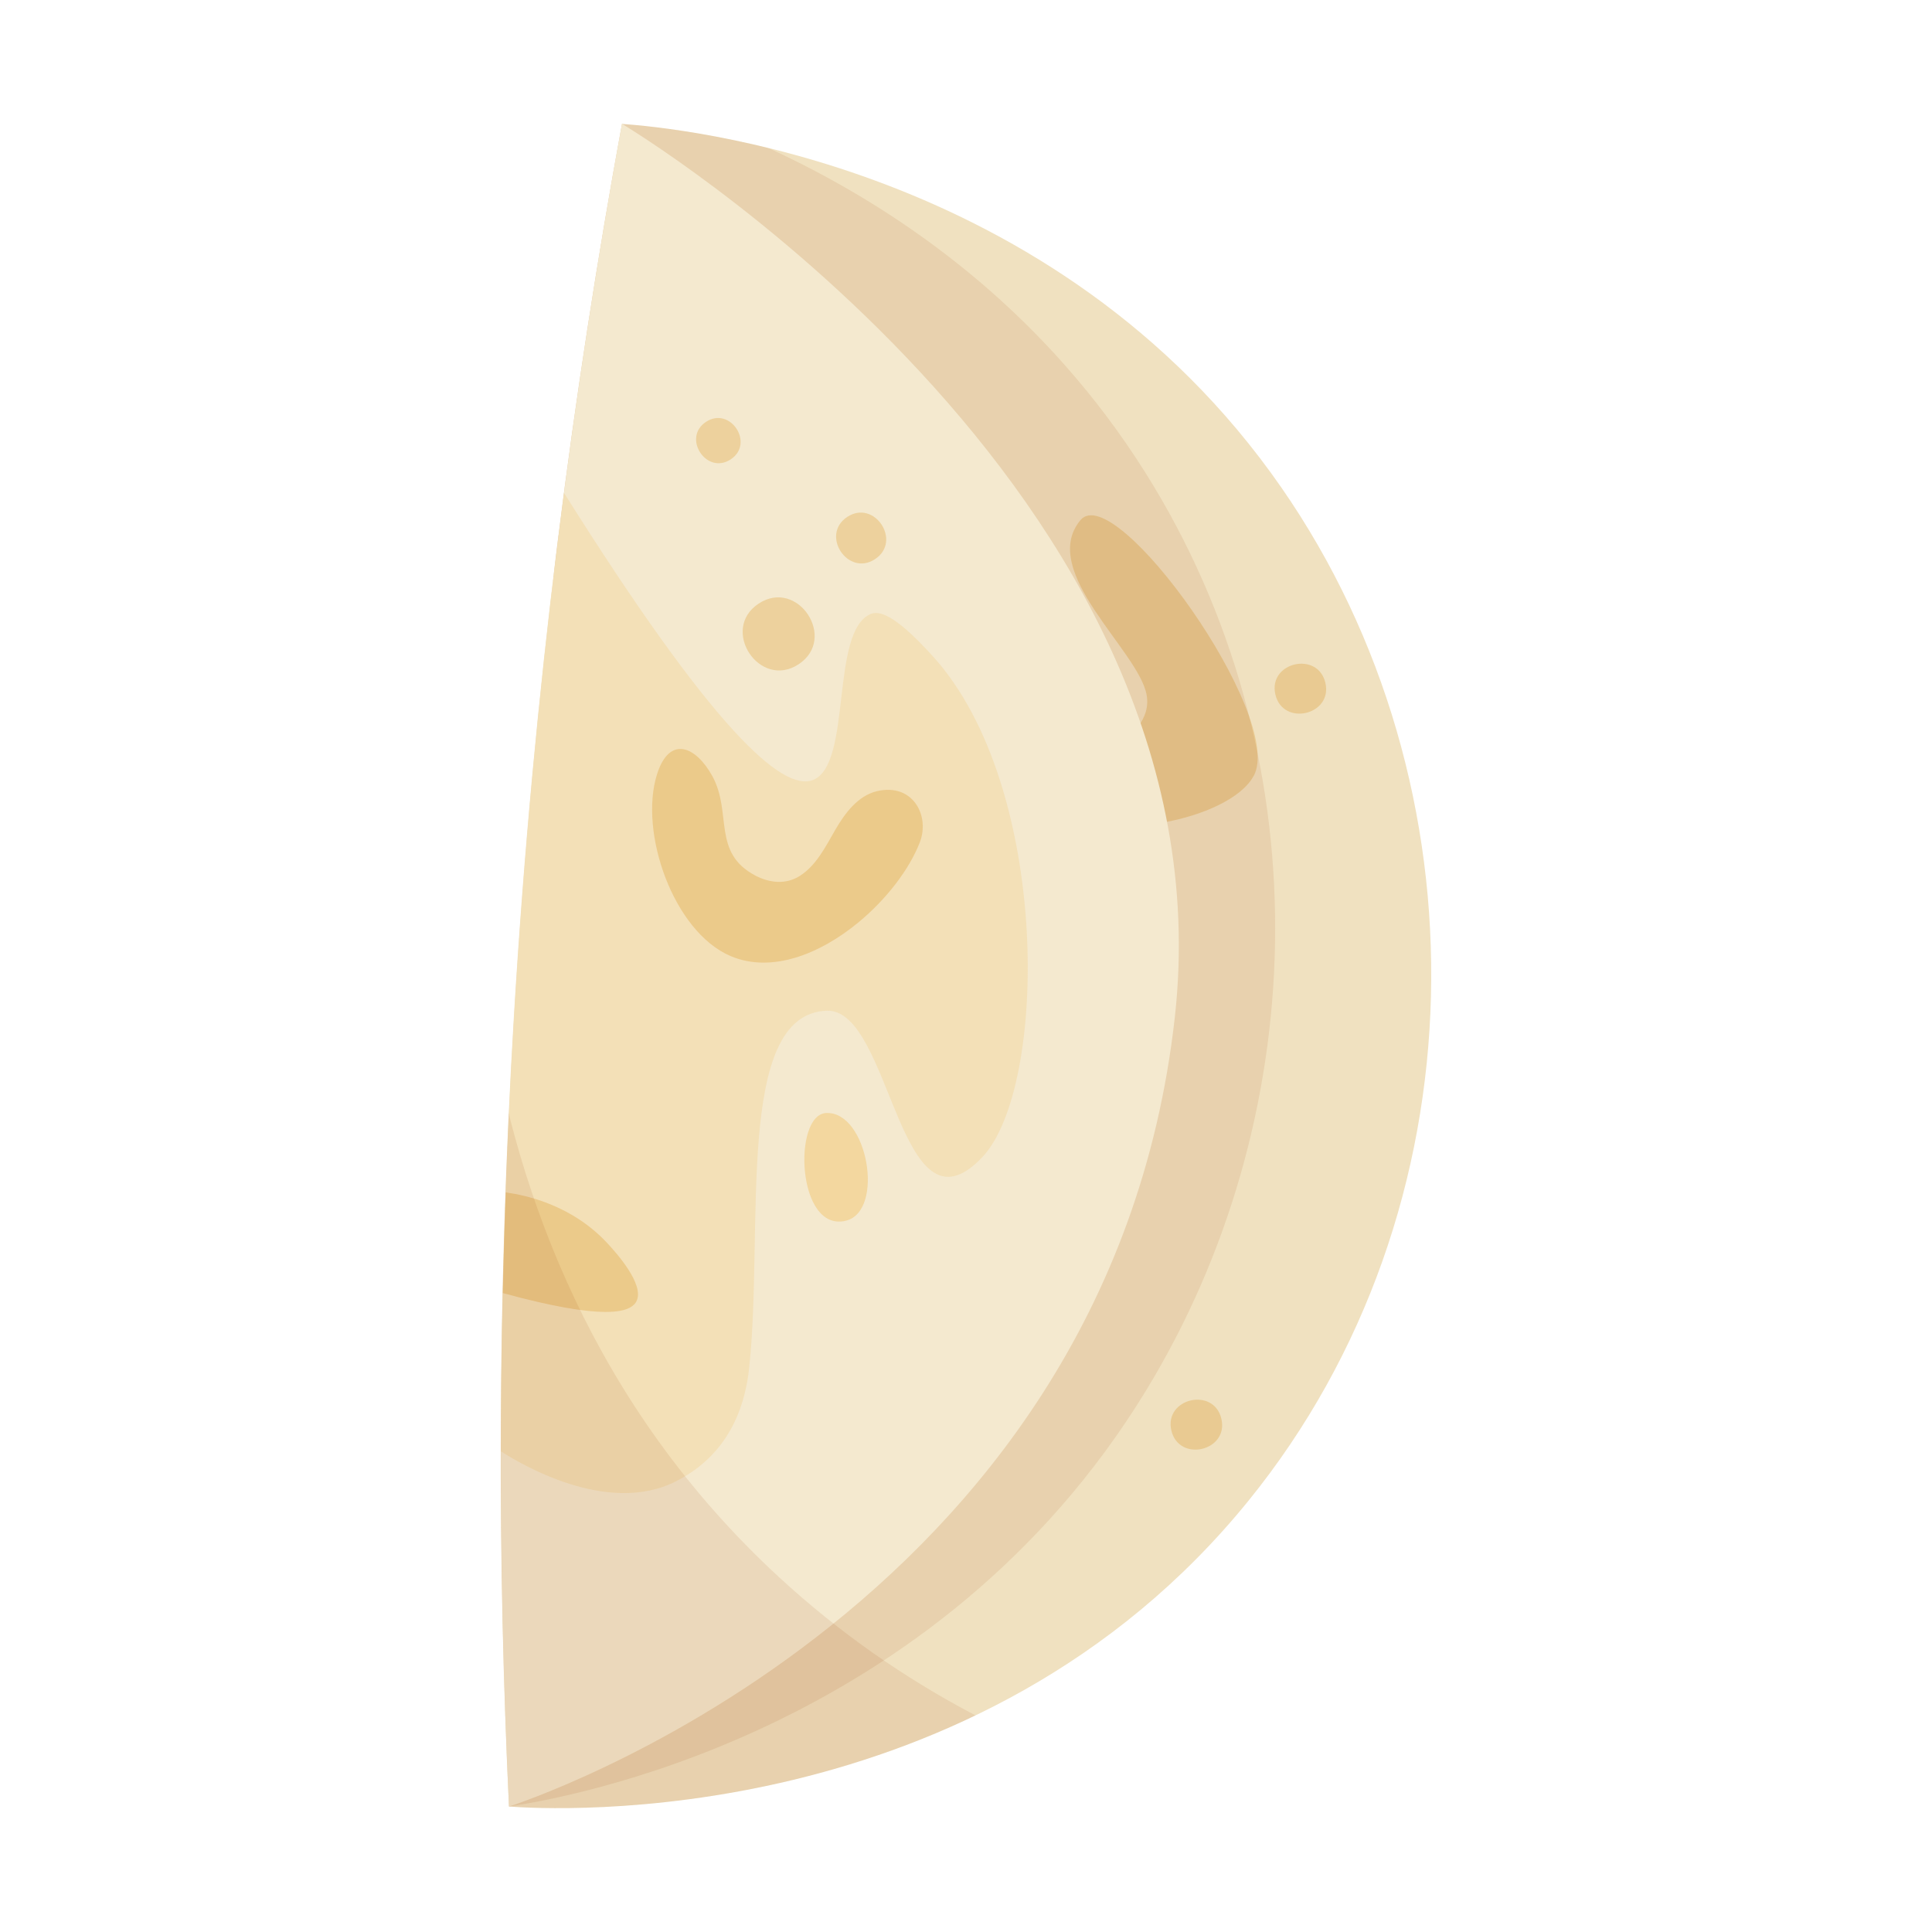
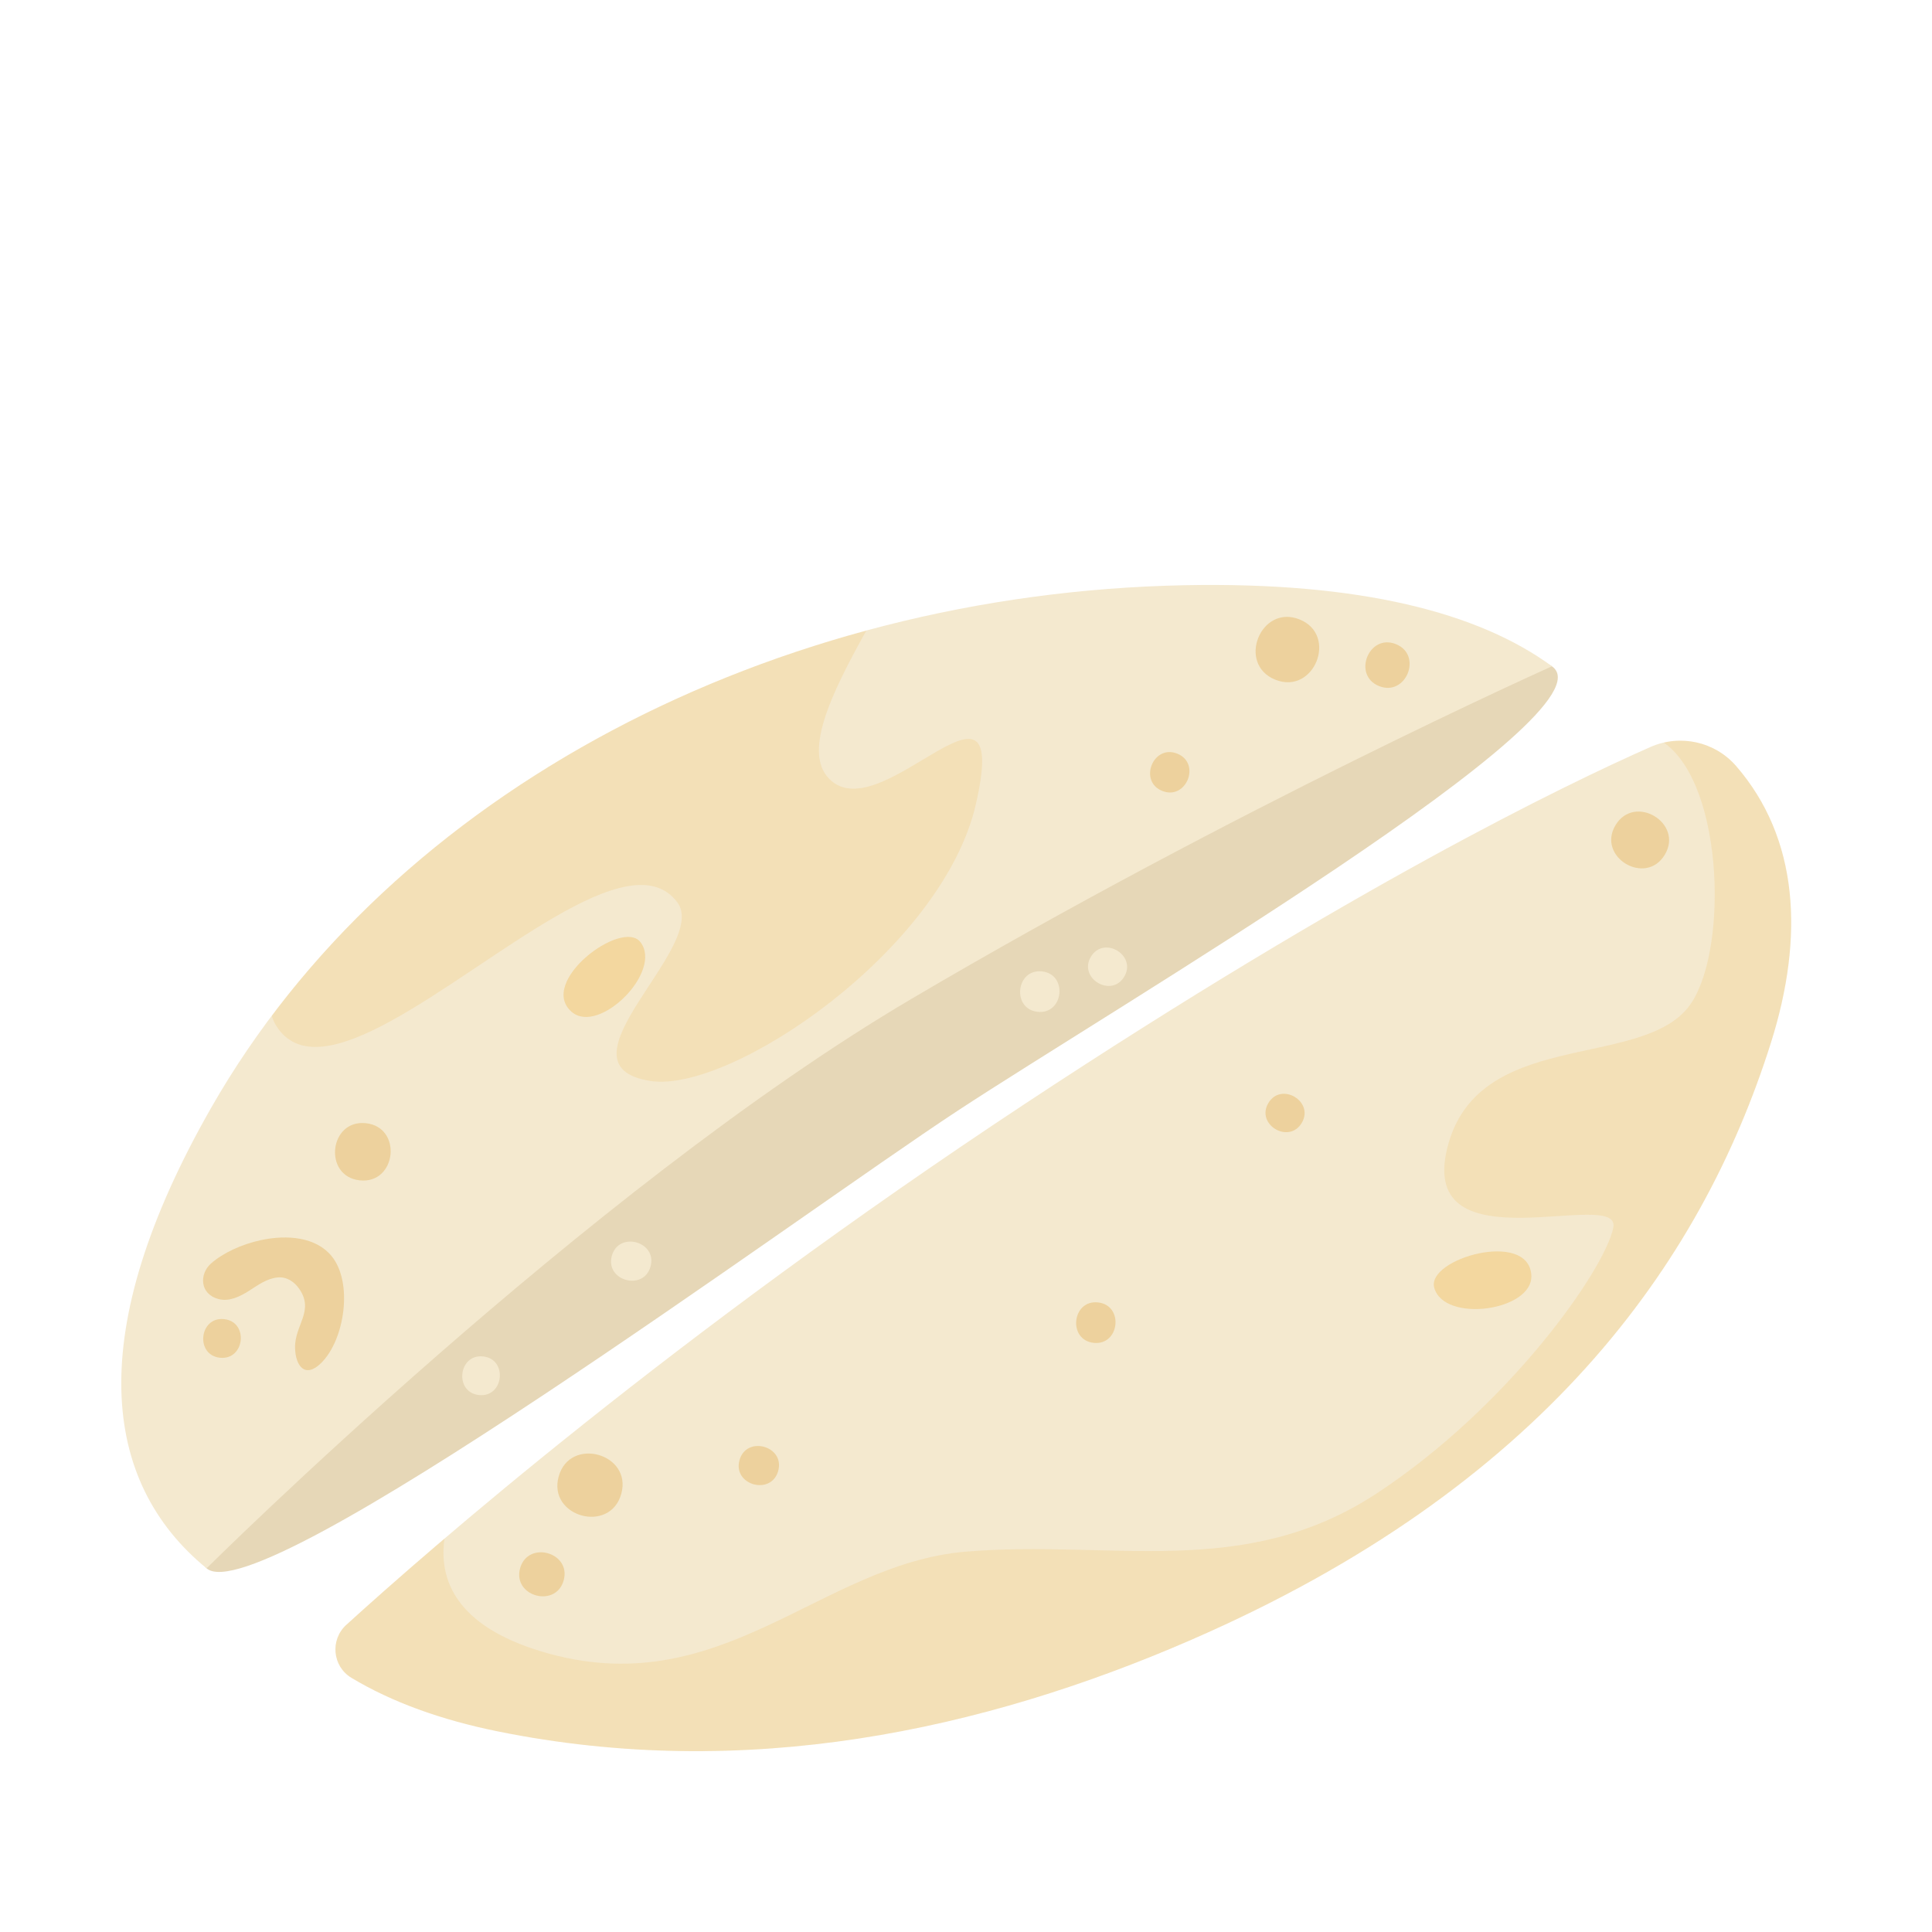
<svg xmlns="http://www.w3.org/2000/svg" viewBox="0 0 540 540">
  <defs>
    <style>
      .cls-1 {
        isolation: isolate;
      }

      .cls-2 {
-         fill: #f0e1c0;
+         fill: #f4e9cf;
      }

-       .cls-3 {
-         clip-path: url(#clippath-1);
+       .cls-3, .cls-4 {
+         fill: #fcd78a;
+       }
+ 
+       .cls-3, .cls-4, .cls-5 {
+         mix-blend-mode: multiply;
+       }
+ 
+       .cls-3, .cls-5 {
+         opacity: .5;
      }

      .cls-4 {
-         fill: #f4e9cf;
+         opacity: .25;
      }

      .cls-5 {
-         fill: #d2a584;
-         opacity: .2;
+         fill: #f0cc83;
      }

-       .cls-5, .cls-6, .cls-7, .cls-8 {
-         mix-blend-mode: multiply;
-       }
- 
-       .cls-9 {
-         clip-path: url(#clippath);
-       }
- 
-       .cls-6, .cls-7 {
-         fill: #fcd78a;
-       }
- 
-       .cls-6, .cls-8 {
-         opacity: .5;
-       }
- 
-       .cls-10 {
-         fill: none;
-       }
- 
-       .cls-7 {
-         opacity: .25;
-       }
- 
-       .cls-8 {
-         fill: #f0cc83;
+       .cls-6 {
+         fill: #e6d7b7;
      }
    </style>
-     <clipPath id="clippath">
-       <path class="cls-10" d="m173.85,34.63c14.99,1.09,121.13,10.6,184.29,101.63,57.76,83.23,56.81,201.78-9.16,283.17-75.67,93.35-195.2,86.37-206.72,85.5-3.17-67.01-3.41-141.2,1.4-221.36,5.51-91.76,16.66-175.19,30.18-248.93Z" />
-     </clipPath>
-     <clipPath id="clippath-1">
-       <path class="cls-10" d="m173.85,34.63c14.99,1.09,121.13,10.6,184.29,101.63,57.76,83.23,56.81,201.78-9.16,283.17-75.67,93.35-195.2,86.37-206.72,85.5-3.17-67.01-3.41-141.2,1.4-221.36,5.51-91.76,16.66-175.19,30.18-248.93Z" />
-     </clipPath>
  </defs>
  <g class="cls-1">
    <g id="_Layer_" data-name="&amp;lt;Layer&amp;gt;">
      <g>
-         <path class="cls-2" d="m173.85,34.63c14.99,1.09,121.13,10.6,184.29,101.63,57.76,83.23,56.81,201.78-9.16,283.17-75.67,93.35-195.2,86.37-206.72,85.5-3.17-67.01-3.41-141.2,1.4-221.36,5.51-91.76,16.66-175.19,30.18-248.93Z" />
-         <path class="cls-8" d="m370.45,190.86c-2.1-9.02-16.08-5.77-13.98,3.25,2.1,9.02,16.08,5.77,13.98-3.25Z" />
-         <path class="cls-8" d="m350.42,216.86c8.92-16.39-38.78-83.15-48.44-71.47-11.86,14.36,16.3,36.46,18.51,48.85,2.43,13.63-22.06,18.28-17.22,31.99,3.27,9.26,40.16,3.47,47.14-9.37Z" />
-         <path class="cls-8" d="m341.38,396.57c-2.1-9.02-16.08-5.77-13.98,3.25,2.1,9.02,16.08,5.77,13.98-3.25Z" />
-         <g class="cls-9">
-           <path class="cls-5" d="m142.27,504.92c15.2-2.3,119.41-19.82,178.22-116.54,45.54-74.89,49.47-173.58,2.04-252.38C269,47.08,175.87,26.36,159.7,23.04c-5.81,160.63-11.62,321.25-17.43,481.88Z" />
-         </g>
-         <g>
-           <path class="cls-4" d="m142.27,504.92s167.47-53.01,186.11-220.73c16.41-147.61-154.53-249.57-154.53-249.57-8.38,45.81-15.65,94.24-21.27,145.13-13.14,118.83-14.81,228.14-10.31,325.16Z" />
-           <path class="cls-6" d="m236.44,341.19c10.94-2.71,6.07-30.67-5.54-30.1-9.36.46-8.23,33.51,5.54,30.1Z" />
-           <path class="cls-7" d="m140.02,405.68c5.09,3.22,29.65,18.18,48.95,8.34,10.27-5.24,18.59-14.77,20.42-31.65,4.18-38.63-4.2-98.94,21.68-99.87,18.17-.66,20.14,65.46,43.43,41,18.45-19.38,19.32-103.46-13.64-139.93-9.22-10.21-14.42-13.22-17.45-11.98-11.46,4.71-5.17,41.79-16.04,46.36-8.73,3.67-28.57-14.72-69.72-80.18-5.38,40.97-9.85,84.53-12.95,130.48-3.26,48.3-4.65,94.22-4.69,137.43Z" />
-           <path class="cls-8" d="m177.85,363.78c2.58-4.74-6.11-14.15-8-16.2-10.05-10.89-23.02-13.53-28.5-14.31-.16,4.5-.31,9.02-.44,13.57-.14,4.89-.27,9.75-.38,14.58,27.94,7.64,35.55,5.63,37.32,2.37Z" />
-           <path class="cls-8" d="m239.96,257.79c7.85-6.49,14.2-14.81,17.12-22.32,2.93-7.53-2-16.66-11.91-14.35-5.32,1.24-8.96,6.08-11.7,10.81-2.74,4.73-5.28,9.92-9.89,12.87-3.92,2.51-8.48,2.01-12.46-.08-12.21-6.43-6.42-17.57-12.01-27.78-4.54-8.3-11.93-11.57-15.44-.63-5.19,16.22,4.52,44.13,20.57,50.93,11.43,4.84,24.98-.58,35.72-9.45Z" />
-           <path class="cls-8" d="m223.22,185.66c10.93-7.19-.23-24.15-11.16-16.96-10.94,7.2.23,24.15,11.16,16.96Z" />
-           <path class="cls-8" d="m244.58,156.28c7.61-5.01-.16-16.81-7.77-11.8-7.61,5.01.16,16.81,7.77,11.8Z" />
-           <path class="cls-8" d="m204.23,128.4c6.77-4.45-.14-14.94-6.9-10.49-6.76,4.45.14,14.94,6.9,10.49Z" />
-         </g>
-         <g class="cls-3">
-           <path class="cls-5" d="m135.28,191.97c-1.93,12.36-21.44,153.03,82.43,248.82,69.01,63.64,151.21,69.41,175.55,70.22-6.03,8.35-68.58,92.15-164.86,88.54-100.25-3.76-168.96-99.74-183.18-184.71-21.68-129.49,85.57-219.23,90.06-222.87Z" />
-         </g>
+         <path class="cls-6" d="m85.1,373.32s-33.67,59.52-27.36,65.03c14.59,12.77,165.56-98.71,209.69-127.74s184.65-111.48,166.35-124.37c-16.3-11.49-186.09,32.63-186.09,32.63l-162.58,154.45Z" />
+         <path class="cls-2" d="m332.97,458.33c97.79-42.53,142.34-104.63,161.99-166.82,9.45-29.89,7.7-57.27-9.69-77.38-5.93-6.86-15.67-9.01-23.97-5.34-24.2,10.69-83.34,39.34-174.72,99.66-98.61,65.1-166.85,124.82-189.79,145.7-4.59,4.18-3.89,11.62,1.43,14.81,11.33,6.81,25.11,11.76,40.8,14.95,69.33,14.09,135.59-.19,193.95-25.57Z" />
+         <path class="cls-2" d="m331.05,163.57c-114.52,2.28-221.35,57.23-272.07,146.13-35.65,62.49-30.77,104.46-1.24,128.65,0,0,106.33-105.68,196.91-159.1s179.13-93.02,179.13-93.02c-20.4-14.98-53.6-23.64-102.72-22.66Z" />
+         <path class="cls-3" d="m159.76,282.8c7.59,6.64,25.6-11.25,19.24-19.48-5.13-6.63-28.79,11.12-19.24,19.48Z" />
+         <path class="cls-5" d="m72.92,346.62c-5.44,1.17-10.62,3.61-13.93,6.52-3.32,2.92-3.22,8.59,2.17,9.97,2.9.74,5.88-.7,8.4-2.3,2.52-1.61,5.06-3.48,8.04-3.76,2.54-.23,4.63,1.16,6.03,3.18,4.31,6.2-1.31,10.14-1.16,16.51.12,5.17,2.88,8.62,7.33,4.19,6.6-6.57,8.92-22.56,2.84-29.9-4.33-5.23-12.27-6.01-19.72-4.41Z" />
+         <path class="cls-5" d="m356.48,189.99c10.87,4.33,17.59-12.54,6.72-16.87-10.88-4.33-17.6,12.53-6.72,16.87Z" />
+         <path class="cls-5" d="m385.47,191.77c7.57,3.01,12.24-8.72,4.68-11.74-7.57-3.02-12.25,8.72-4.68,11.74Z" />
+         <path class="cls-5" d="m324.87,221.07c6.73,2.68,10.89-7.75,4.16-10.43-6.73-2.68-10.89,7.75-4.16,10.43Z" />
+         <path class="cls-5" d="m61.47,379.49c6.96.75,8.13-10.04,1.17-10.79-6.96-.75-8.13,10.04-1.17,10.79Z" />
+         <path class="cls-5" d="m305.68,375.33c7.28.79,8.51-10.51,1.22-11.3-7.29-.79-8.51,10.51-1.22,11.3Z" />
+         <path class="cls-5" d="m100.55,329.91c10.3,1.12,12.03-14.86,1.73-15.97-10.3-1.12-12.03,14.86-1.73,15.97Z" />
+         <path class="cls-4" d="m98.23,468.95c11.33,6.81,25.11,11.76,40.8,14.95,69.33,14.09,135.59-.19,193.95-25.57,97.79-42.53,142.34-104.63,161.99-166.82,9.45-29.89,7.7-57.27-9.69-77.38-5.06-5.85-12.89-8.26-20.23-6.57,17.16,12.02,18,59.99,6.77,74.03-13.94,17.42-59.23,5.81-67.35,39.48s48.77,10.45,46.45,22.06-29.03,49.94-66.19,74.32c-37.16,24.39-74.32,12.77-114.97,16.26-40.65,3.48-68.52,42.97-118.45,27.87-23.97-7.25-28.67-20.11-27.08-31.53-12.12,10.33-21.35,18.57-27.42,24.09-4.59,4.18-3.89,11.62,1.43,14.81Z" />
+         <path class="cls-3" d="m428.01,356.34c.7,10.06-24.43,13.6-27.14,3.56-2.19-8.09,26.26-16.22,27.14-3.56Z" />
+         <path class="cls-5" d="m173.65,417.53c-3.12,11.28-20.62,6.44-17.5-4.84,3.12-11.29,20.62-6.45,17.5,4.84Z" />
+         <path class="cls-5" d="m157.55,441.71c-2.17,7.85-14.35,4.49-12.18-3.37,2.17-7.85,14.35-4.49,12.18,3.37Z" />
+         <path class="cls-5" d="m217.51,411.12c-1.93,6.98-12.75,3.99-10.82-2.99,1.93-6.98,12.75-3.99,10.82,2.99Z" />
+         <path class="cls-5" d="m363.83,313.88c-3.6,6-12.91.41-9.31-5.59,3.6-6,12.91-.41,9.31,5.59Z" />
+         <path class="cls-5" d="m465.31,238.91c-5.33,8.88-19.11.61-13.77-8.27,5.33-8.88,19.11-.61,13.77,8.27Z" />
+         <path class="cls-4" d="m109.12,285.44c28.95-15.8,66.9-50.81,80.15-33.3,9.31,12.3-35.81,45.67-7.42,50,22.49,3.43,81.5-36.67,90.87-77.21,10.12-43.8-25.27,6-40.26-6.6-8.47-7.12-.52-23.77,9.68-42.08-67.73,18.36-127.21,55.83-166.16,107.66.24.91.61,1.8,1.15,2.68,5.96,9.67,17.91,6.54,32-1.15Z" />
+         <path class="cls-2" d="m133.87,389.92c6.96.75,8.13-10.04,1.17-10.79-6.96-.75-8.13,10.04-1.17,10.79Z" />
+         <path class="cls-2" d="m290.02,282.81c7.28.79,8.51-10.51,1.22-11.3-7.29-.79-8.51,10.51-1.22,11.3Z" />
+         <path class="cls-2" d="m181.83,353.99c-1.93,6.98-12.75,3.99-10.82-2.99,1.93-6.98,12.75-3.99,10.82,2.99Z" />
+         <path class="cls-2" d="m314.22,273c-3.6,6-12.91.41-9.31-5.59,3.6-6,12.91-.41,9.31,5.59Z" />
      </g>
    </g>
  </g>
</svg>
